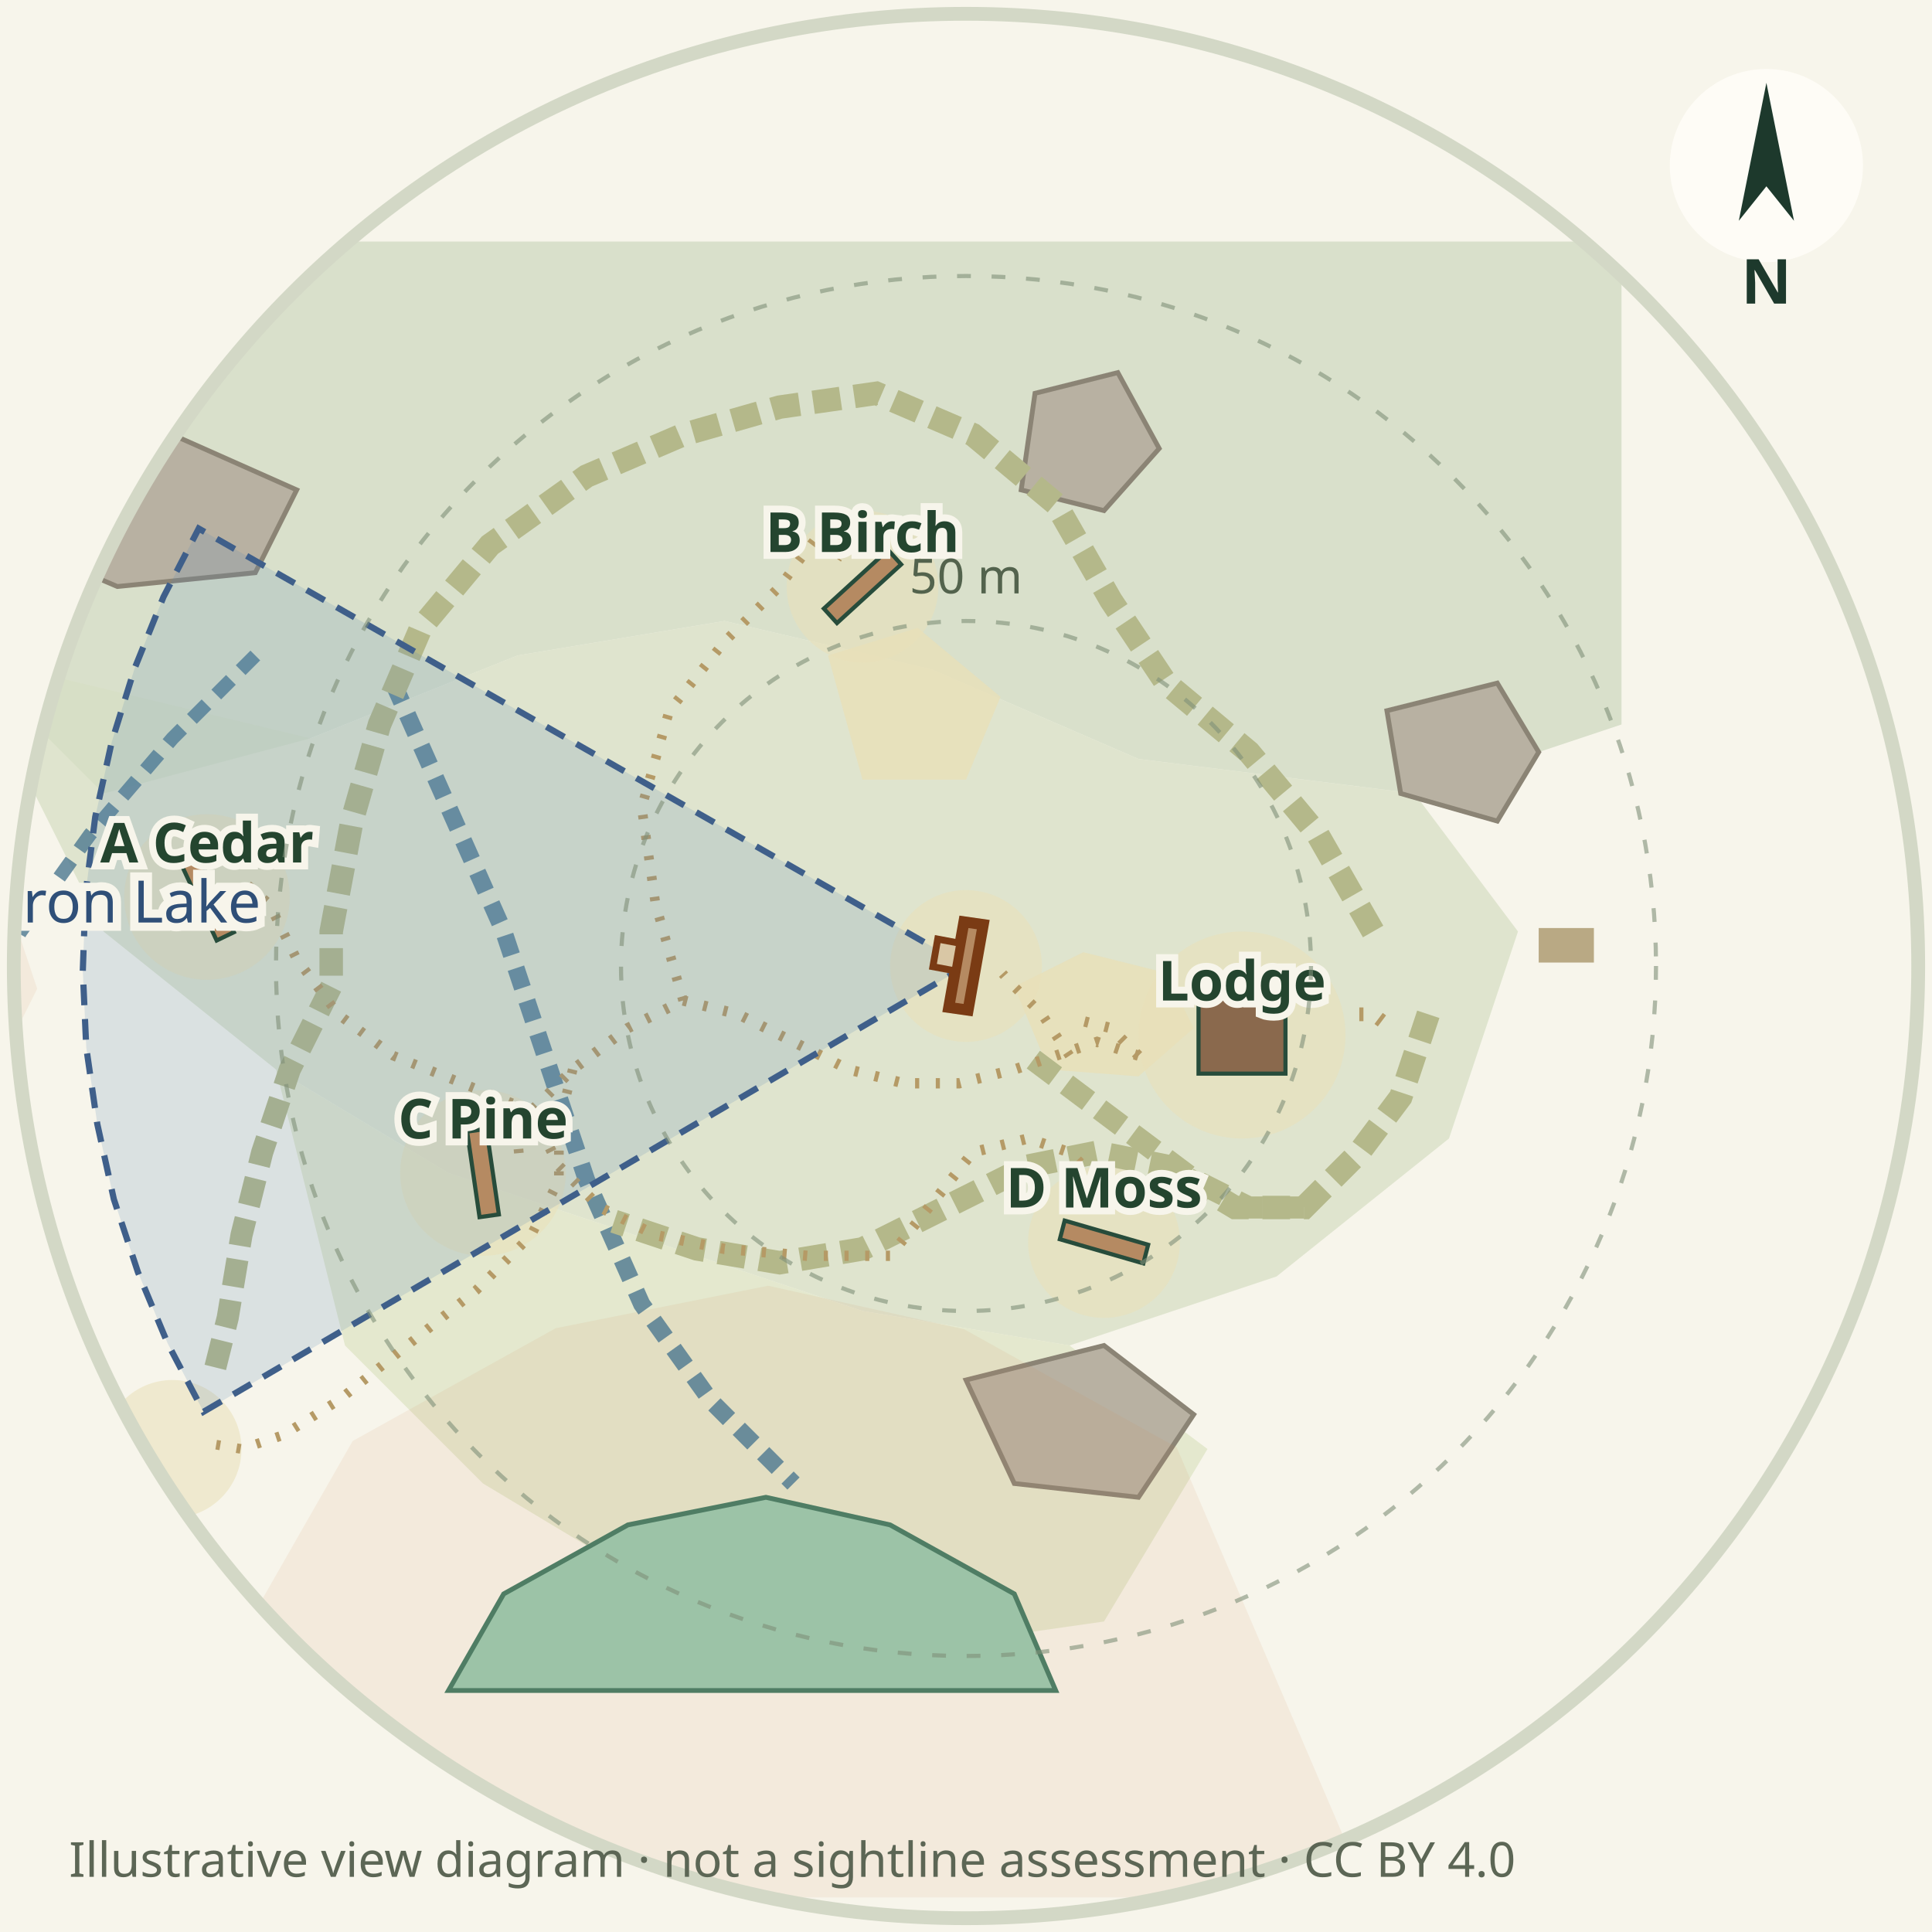
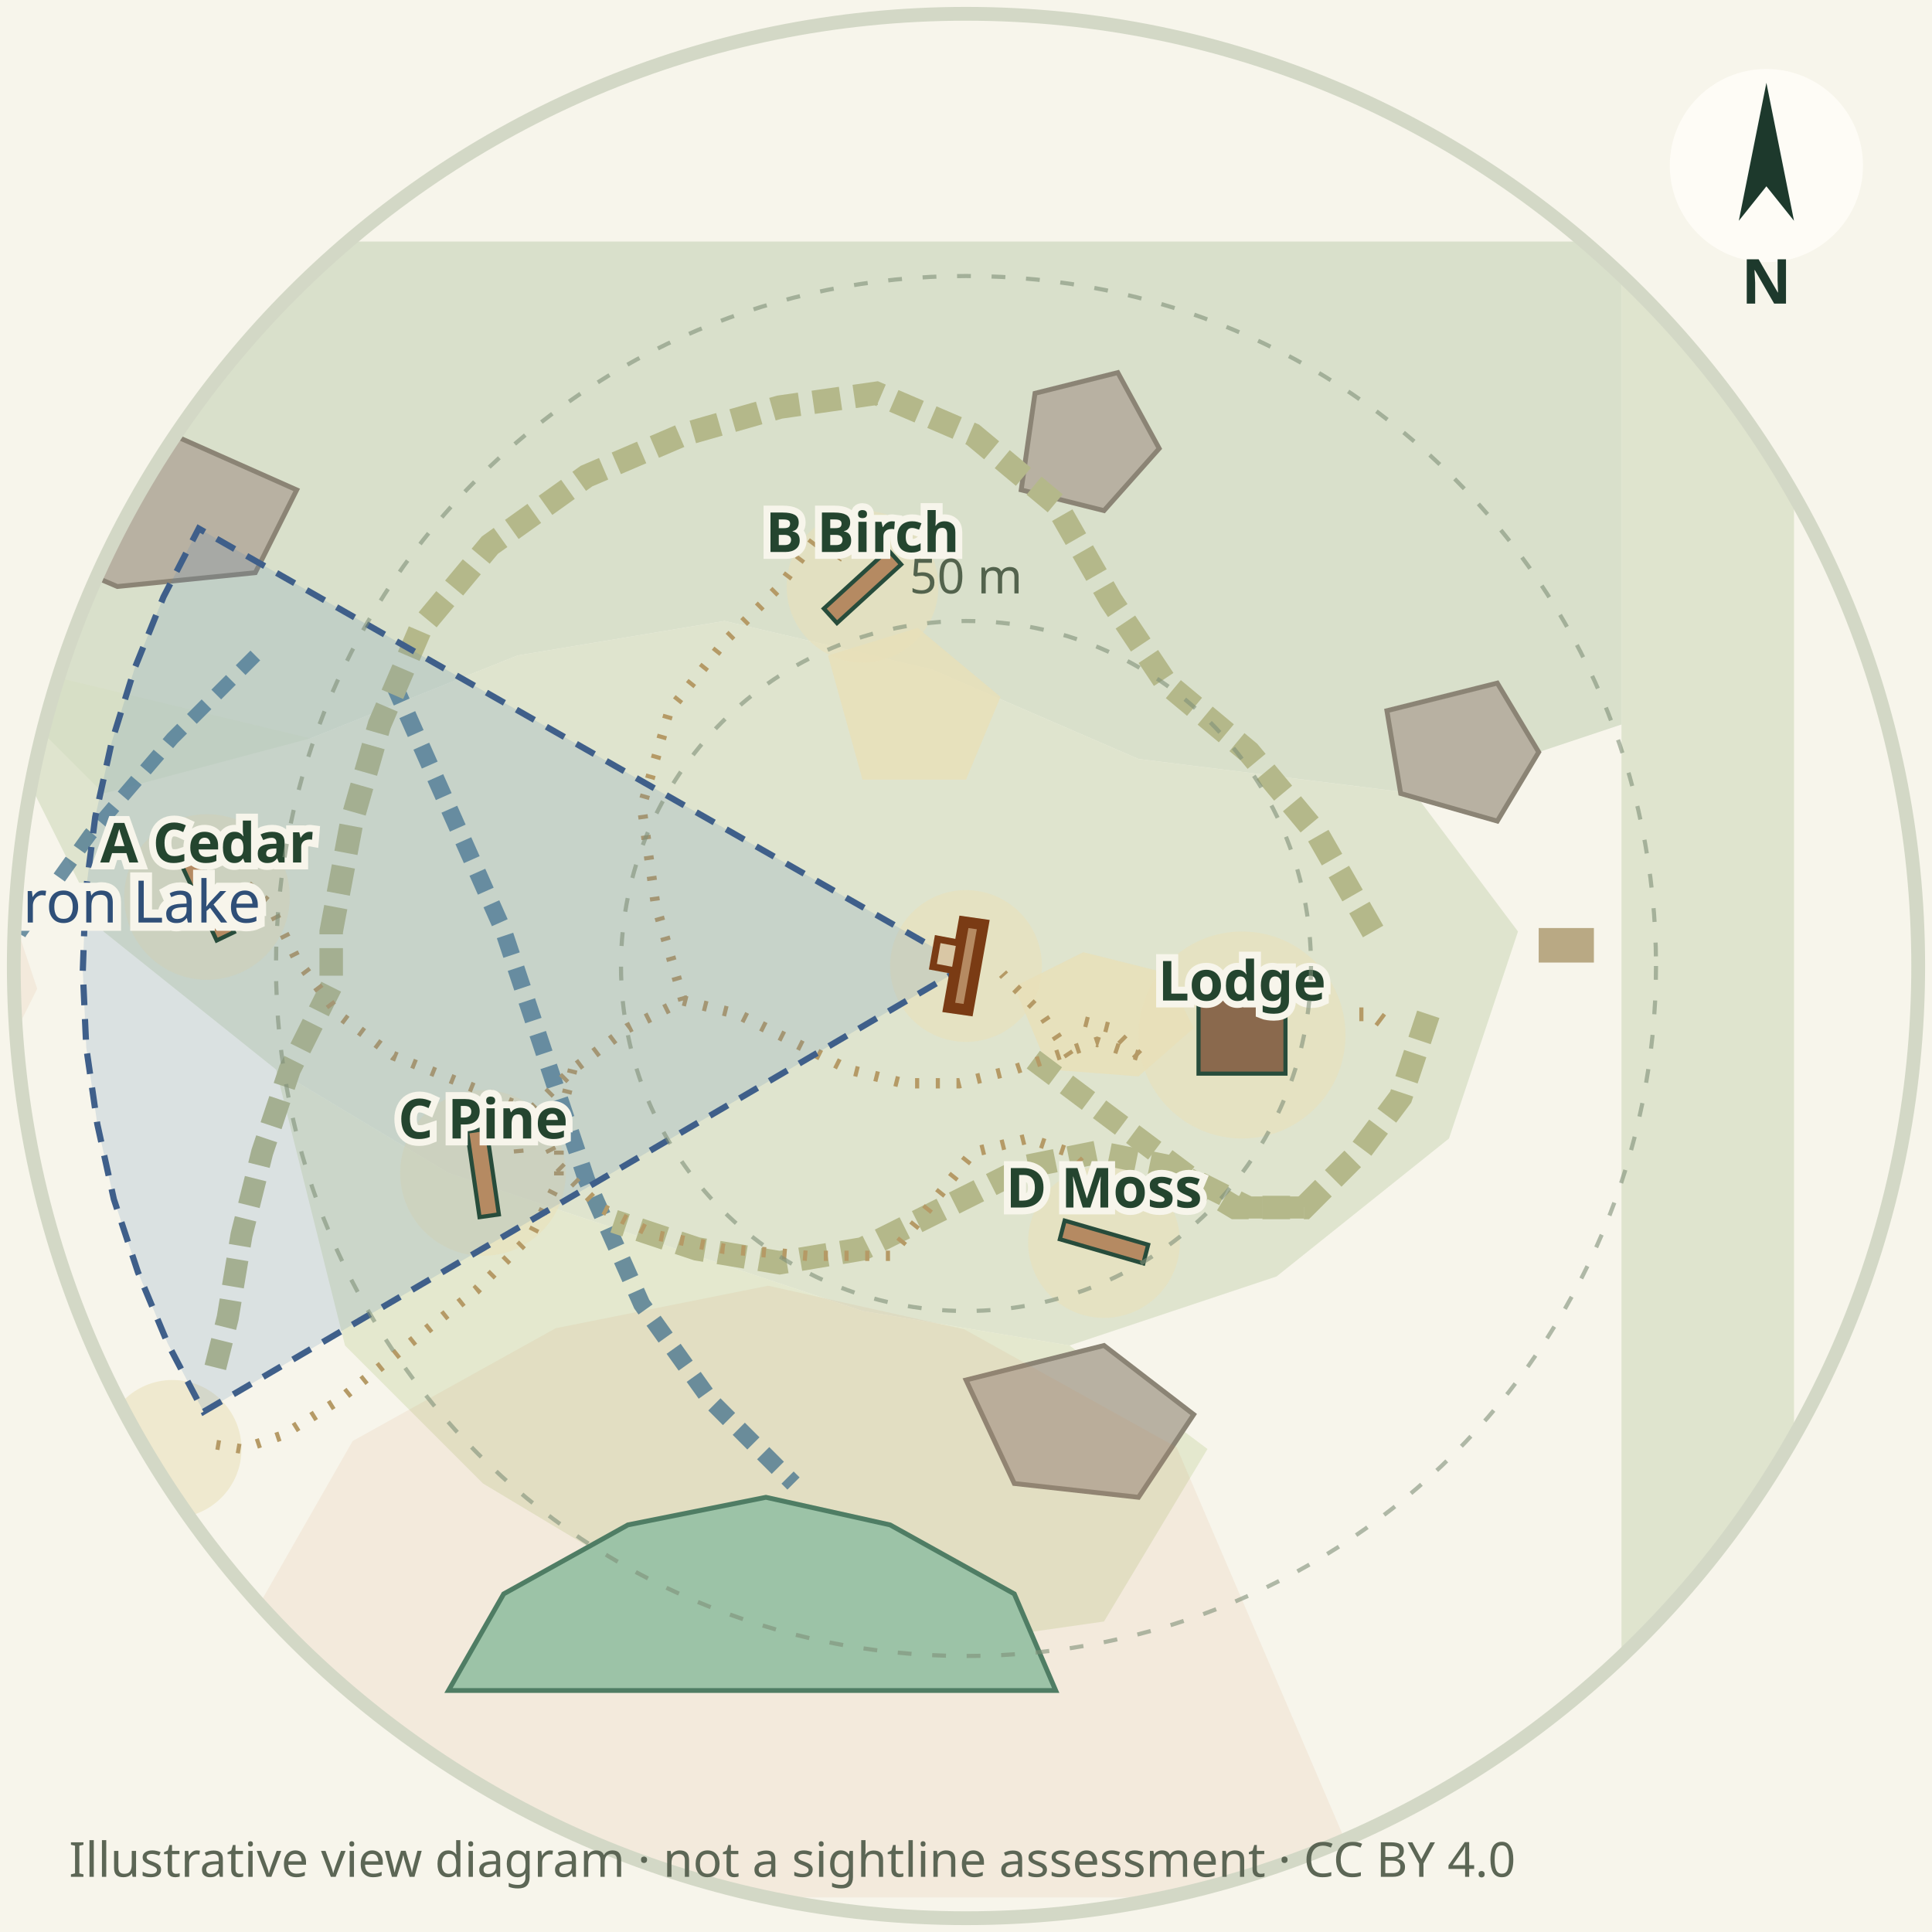
<svg xmlns="http://www.w3.org/2000/svg" viewBox="0 0 280 280" role="img" aria-labelledby="view-e-t view-e-d">
  <defs>
    <clipPath id="view-e-clip">
      <circle cx="140" cy="140" r="138" />
    </clipPath>
  </defs>
  <rect width="280" height="280" fill="#f7f5eb" />
  <g clip-path="url(#view-e-clip)">
    <path d="M-5 35L235 35L235 105L205 115L165 110L135 97L105 90L75 95L45 107L15 115L-5 95Z" fill="#cfd9c0" fill-opacity="0.75" />
    <path d="M-5 95L45 107L75 95L105 90L135 97L165 110L205 115L220 135L210 165L185 185L155 195L125 190L95 180L65 170L40 155L15 135Z" fill="#d7dfc4" fill-opacity="0.75" />
    <path d="M40 155L65 170L95 180L125 190L155 195L175 210L160 235L125 240L95 230L70 215L50 195Z" fill="#dde4c4" fill-opacity="0.75" />
    <path d="M-48 109L-40 119L-31 129L-27 141L-33 153L-43 163L-48 175L-41 187L-30 197L-25 209L-31 221L-40 231L-42 240L-35 245L-15 245L-10 195L-15 145L-20 115L-25 95L-37 89L-46 97Z" fill="#d7dfc4" fill-opacity="0.75" />
+     <path d="M235 35L260 35L260 245L235 245Z" fill="#d7dfc4" fill-opacity="0.75" />
    <path d="M147 143L157 138L169 141L173 149L165 156L152 155Z" fill="#e8dfb8" fill-opacity="0.8" />
    <path d="M120 95L133 91L145 101L140 113L125 113Z" fill="#e8dfb8" fill-opacity="0.8" />
    <circle cx="30" cy="130" r="12" fill="#e8dfb8" fill-opacity="0.55" />
    <circle cx="125" cy="85" r="11" fill="#e8dfb8" fill-opacity="0.55" />
    <circle cx="70" cy="170" r="12" fill="#e8dfb8" fill-opacity="0.55" />
    <circle cx="160" cy="180" r="11" fill="#e8dfb8" fill-opacity="0.55" />
    <circle cx="140" cy="140" r="11" fill="#e8dfb8" fill-opacity="0.55" />
    <circle cx="25" cy="210" r="10" fill="#e8dfb8" fill-opacity="0.55" />
    <circle cx="180" cy="150" r="15" fill="#e8dfb8" fill-opacity="0.55" />
    <path d="M5 70L25 63L43 71L37 83L17 85L3 79Z" fill="#b8b1a2" stroke="#8b8475" stroke-width="0.7" />
    <path d="M201 103L217 99L223 109L217 119L203 115Z" fill="#b8b1a2" stroke="#8b8475" stroke-width="0.7" />
    <path d="M140 200L160 195L173 205L165 217L147 215Z" fill="#b8b1a2" stroke="#8b8475" stroke-width="0.7" />
    <path d="M-23 155L-11 151L-5 161L-11 171L-21 167Z" fill="#b8b1a2" stroke="#8b8475" stroke-width="0.7" />
    <path d="M150 57L162 54L168 65L160 74L148 71Z" fill="#b8b1a2" stroke="#8b8475" stroke-width="0.7" />
    <path d="M-19 35L-27 47L-34 55L-37 67L-31 77L-37 89L-46 97L-48 109L-40 119L-31 129L-27 141L-33 153L-43 163L-48 175L-41 187L-30 197L-25 209L-31 221L-40 231L-42 240L-35 245" fill="none" stroke="#c98b58" stroke-width="60" stroke-opacity="0.1" />
    <path d="M65 245L73 231L91 221L111 217L129 221L147 231L153 245Z" fill="none" stroke="#c98b58" stroke-width="60" stroke-opacity="0.1" />
    <path d="M57 99L65 117L73 135L79 153L85 171L93 189L103 203L115 215" fill="none" stroke="#4d7890" stroke-width="2.5" stroke-dasharray="3 2" stroke-opacity="0.8" />
    <path d="M37 95L25 107L13 121L3 135L-5 149L-11 161L-21 165L-29 167" fill="none" stroke="#4d7890" stroke-width="2" stroke-dasharray="3 2" stroke-opacity="0.8" />
    <path d="M-19 35L-27 47L-34 55L-37 67L-31 77L-37 89L-46 97L-48 109L-40 119L-31 129L-27 141L-33 153L-43 163L-48 175L-41 187L-30 197L-25 209L-31 221L-40 231L-42 240L-35 245L-95 245L-95 35Z" fill="#8ebdcc" />
    <path d="M65 245L73 231L91 221L111 217L129 221L147 231L153 245Z" fill="#9cc3a7" stroke="#4f7d64" stroke-width="0.7" />
    <path d="M231 137L223 137" fill="none" stroke="#b9a984" stroke-width="5" stroke-dasharray="" />
    <path d="M199 135L191 121L181 109L169 99L161 87L153 73L141 63L127 57L113 59L99 63L85 69L71 79L61 91L55 105L51 119L48 135L48 143" fill="none" stroke="#b4b88a" stroke-width="3.4" stroke-dasharray="4 2" />
    <path d="M48 143L42 155L38 167L35 179L33 191L31 199" fill="none" stroke="#b4b88a" stroke-width="3.2" stroke-dasharray="4 2" />
    <path d="M207 147L203 159L197 167L189 175L179 175L169 169L159 167L149 169L137 175L125 181L113 183L101 181L89 177" fill="none" stroke="#b4b88a" stroke-width="3.4" stroke-dasharray="4 2" />
    <path d="M189 175L181 175L173 171L165 165L157 159L149 153" fill="none" stroke="#b4b88a" stroke-width="3.2" stroke-dasharray="4 2" />
    <path d="M197 147L199 147L201 148.5" fill="none" stroke="#b59a66" stroke-width="2" stroke-dasharray="0.6 2.4" />
    <path d="M165 153L161 149L157 148" fill="none" stroke="#b59a66" stroke-width="1.5" stroke-dasharray="0.6 2.4" />
    <path d="M165 153L159 151L153 153L147 155L139 157L131 157L123 155L115 151L107 147L99 145L91 149L83 155L77 161" fill="none" stroke="#b59a66" stroke-width="1.5" stroke-dasharray="0.6 2.4" />
    <path d="M99 145L95 131L93 117L97 103L105 93L113 85L119 77L124 77L121.3 81" fill="none" stroke="#b59a66" stroke-width="1.4" stroke-dasharray="0.6 2.4" />
    <path d="M77 161L67 157L57 153L49 147L43 139L39 131L35 127.5" fill="none" stroke="#b59a66" stroke-width="1.4" stroke-dasharray="0.6 2.4" />
    <path d="M77 161L75 165L75.4 169.3" fill="none" stroke="#b59a66" stroke-width="1.4" stroke-dasharray="0.6 2.4" />
    <path d="M77 161L81 169L87 175L95 179L105 181L117 182L129 182L141 167L149 165L155 167L159 171L161.6 174.9" fill="none" stroke="#b59a66" stroke-width="1.5" stroke-dasharray="0.6 2.4" />
    <path d="M155 153L151 147L147 143L145.3 141.1" fill="none" stroke="#b59a66" stroke-width="1.4" stroke-dasharray="0.6 2.4" />
    <path d="M83 155L81 163L81 171L77 179L69 187L59 195L49 203L41 208L35 210L30.3 209.2" fill="none" stroke="#b59a66" stroke-width="1.4" stroke-dasharray="0.6 2.4" />
    <path d="M140 140L29.5 204.6L24.3 194.7L20 184.4L16.5 173.8L14.1 162.9L12.5 151.8L12 140.7L12.4 129.5L13.8 118.4L16.2 107.5L19.5 96.9L23.7 86.5L28.8 76.6Z" fill="#5b86b4" fill-opacity="0.18" stroke="#3f5f8a" stroke-width="0.9" stroke-dasharray="3 2" />
    <path d="M28.6 123.7L33.9 135.1L31.4 136.3L26.1 124.9Z" fill="#b58a62" stroke="#274c3b" stroke-width="0.6" />
    <text x="30" y="125" font-family="system-ui, sans-serif" font-size="8" font-weight="700" fill="#24452f" stroke="#f7f5eb" stroke-width="2" paint-order="stroke" text-anchor="middle">A Cedar</text>
    <path d="M119.4 88.2L128.7 79.7L130.6 81.8L121.3 90.3Z" fill="#b58a62" stroke="#274c3b" stroke-width="0.6" />
    <text x="125" y="80" font-family="system-ui, sans-serif" font-size="8" font-weight="700" fill="#24452f" stroke="#f7f5eb" stroke-width="2" paint-order="stroke" text-anchor="middle">B Birch</text>
    <path d="M70.5 163.6L72.3 176L69.5 176.4L67.7 164Z" fill="#b58a62" stroke="#274c3b" stroke-width="0.6" />
    <text x="70" y="165" font-family="system-ui, sans-serif" font-size="8" font-weight="700" fill="#24452f" stroke="#f7f5eb" stroke-width="2" paint-order="stroke" text-anchor="middle">C Pine</text>
    <path d="M154.3 176.9L166.4 180.4L165.7 183.1L153.6 179.6Z" fill="#b58a62" stroke="#274c3b" stroke-width="0.6" />
    <text x="160" y="175" font-family="system-ui, sans-serif" font-size="8" font-weight="700" fill="#24452f" stroke="#f7f5eb" stroke-width="2" paint-order="stroke" text-anchor="middle">D Moss</text>
    <path d="M173.7 144.4L186.3 144.4L186.3 155.6L173.7 155.6Z" fill="#8a694d" stroke="#274c3b" stroke-width="0.6" />
    <text x="180" y="145" font-family="system-ui, sans-serif" font-size="8" font-weight="700" fill="#24452f" stroke="#f7f5eb" stroke-width="2" paint-order="stroke" text-anchor="middle">Lodge</text>
    <path d="M142.5 134L140.3 146.4L137.5 146L139.7 133.6Z" fill="#b58a62" stroke="#7a3b14" stroke-width="1.6" />
    <path d="M139.1 136.7L138.4 140.7L135.2 140.1L135.9 136.1Z" fill="#d9c7a5" stroke="#7a3b14" stroke-width="1" />
    <text x="15" y="133.7" font-family="system-ui, sans-serif" font-size="8.5" fill="#2f4f78" stroke="#f7f5eb" stroke-width="2.4" paint-order="stroke" text-anchor="middle">Heron Lake</text>
    <circle cx="140" cy="140" r="50" fill="none" stroke="#7f8f78" stroke-width="0.6" stroke-dasharray="2 3" stroke-opacity="0.6" />
    <circle cx="140" cy="140" r="100" fill="none" stroke="#7f8f78" stroke-width="0.6" stroke-dasharray="2 3" stroke-opacity="0.6" />
    <text x="140" y="86" text-anchor="middle" font-family="system-ui, sans-serif" font-size="7" fill="#53634d">50 m</text>
  </g>
  <circle cx="140" cy="140" r="138" fill="none" stroke="#d3d8c6" stroke-width="2" />
  <g aria-hidden="true">
    <circle cx="256" cy="24" r="14" fill="#fffdf7" fill-opacity="0.9" />
    <path d="M256 12l4 20l-4 -5l-4 5z" fill="#1d392c" />
    <text x="256" y="44" font-family="system-ui, sans-serif" font-size="9" font-weight="700" text-anchor="middle" fill="#1d392c">N</text>
  </g>
  <text x="10" y="272" font-family="system-ui, sans-serif" font-size="7" fill="#5c6655">Illustrative view diagram · not a sightline assessment · CC BY 4.0</text>
</svg>
